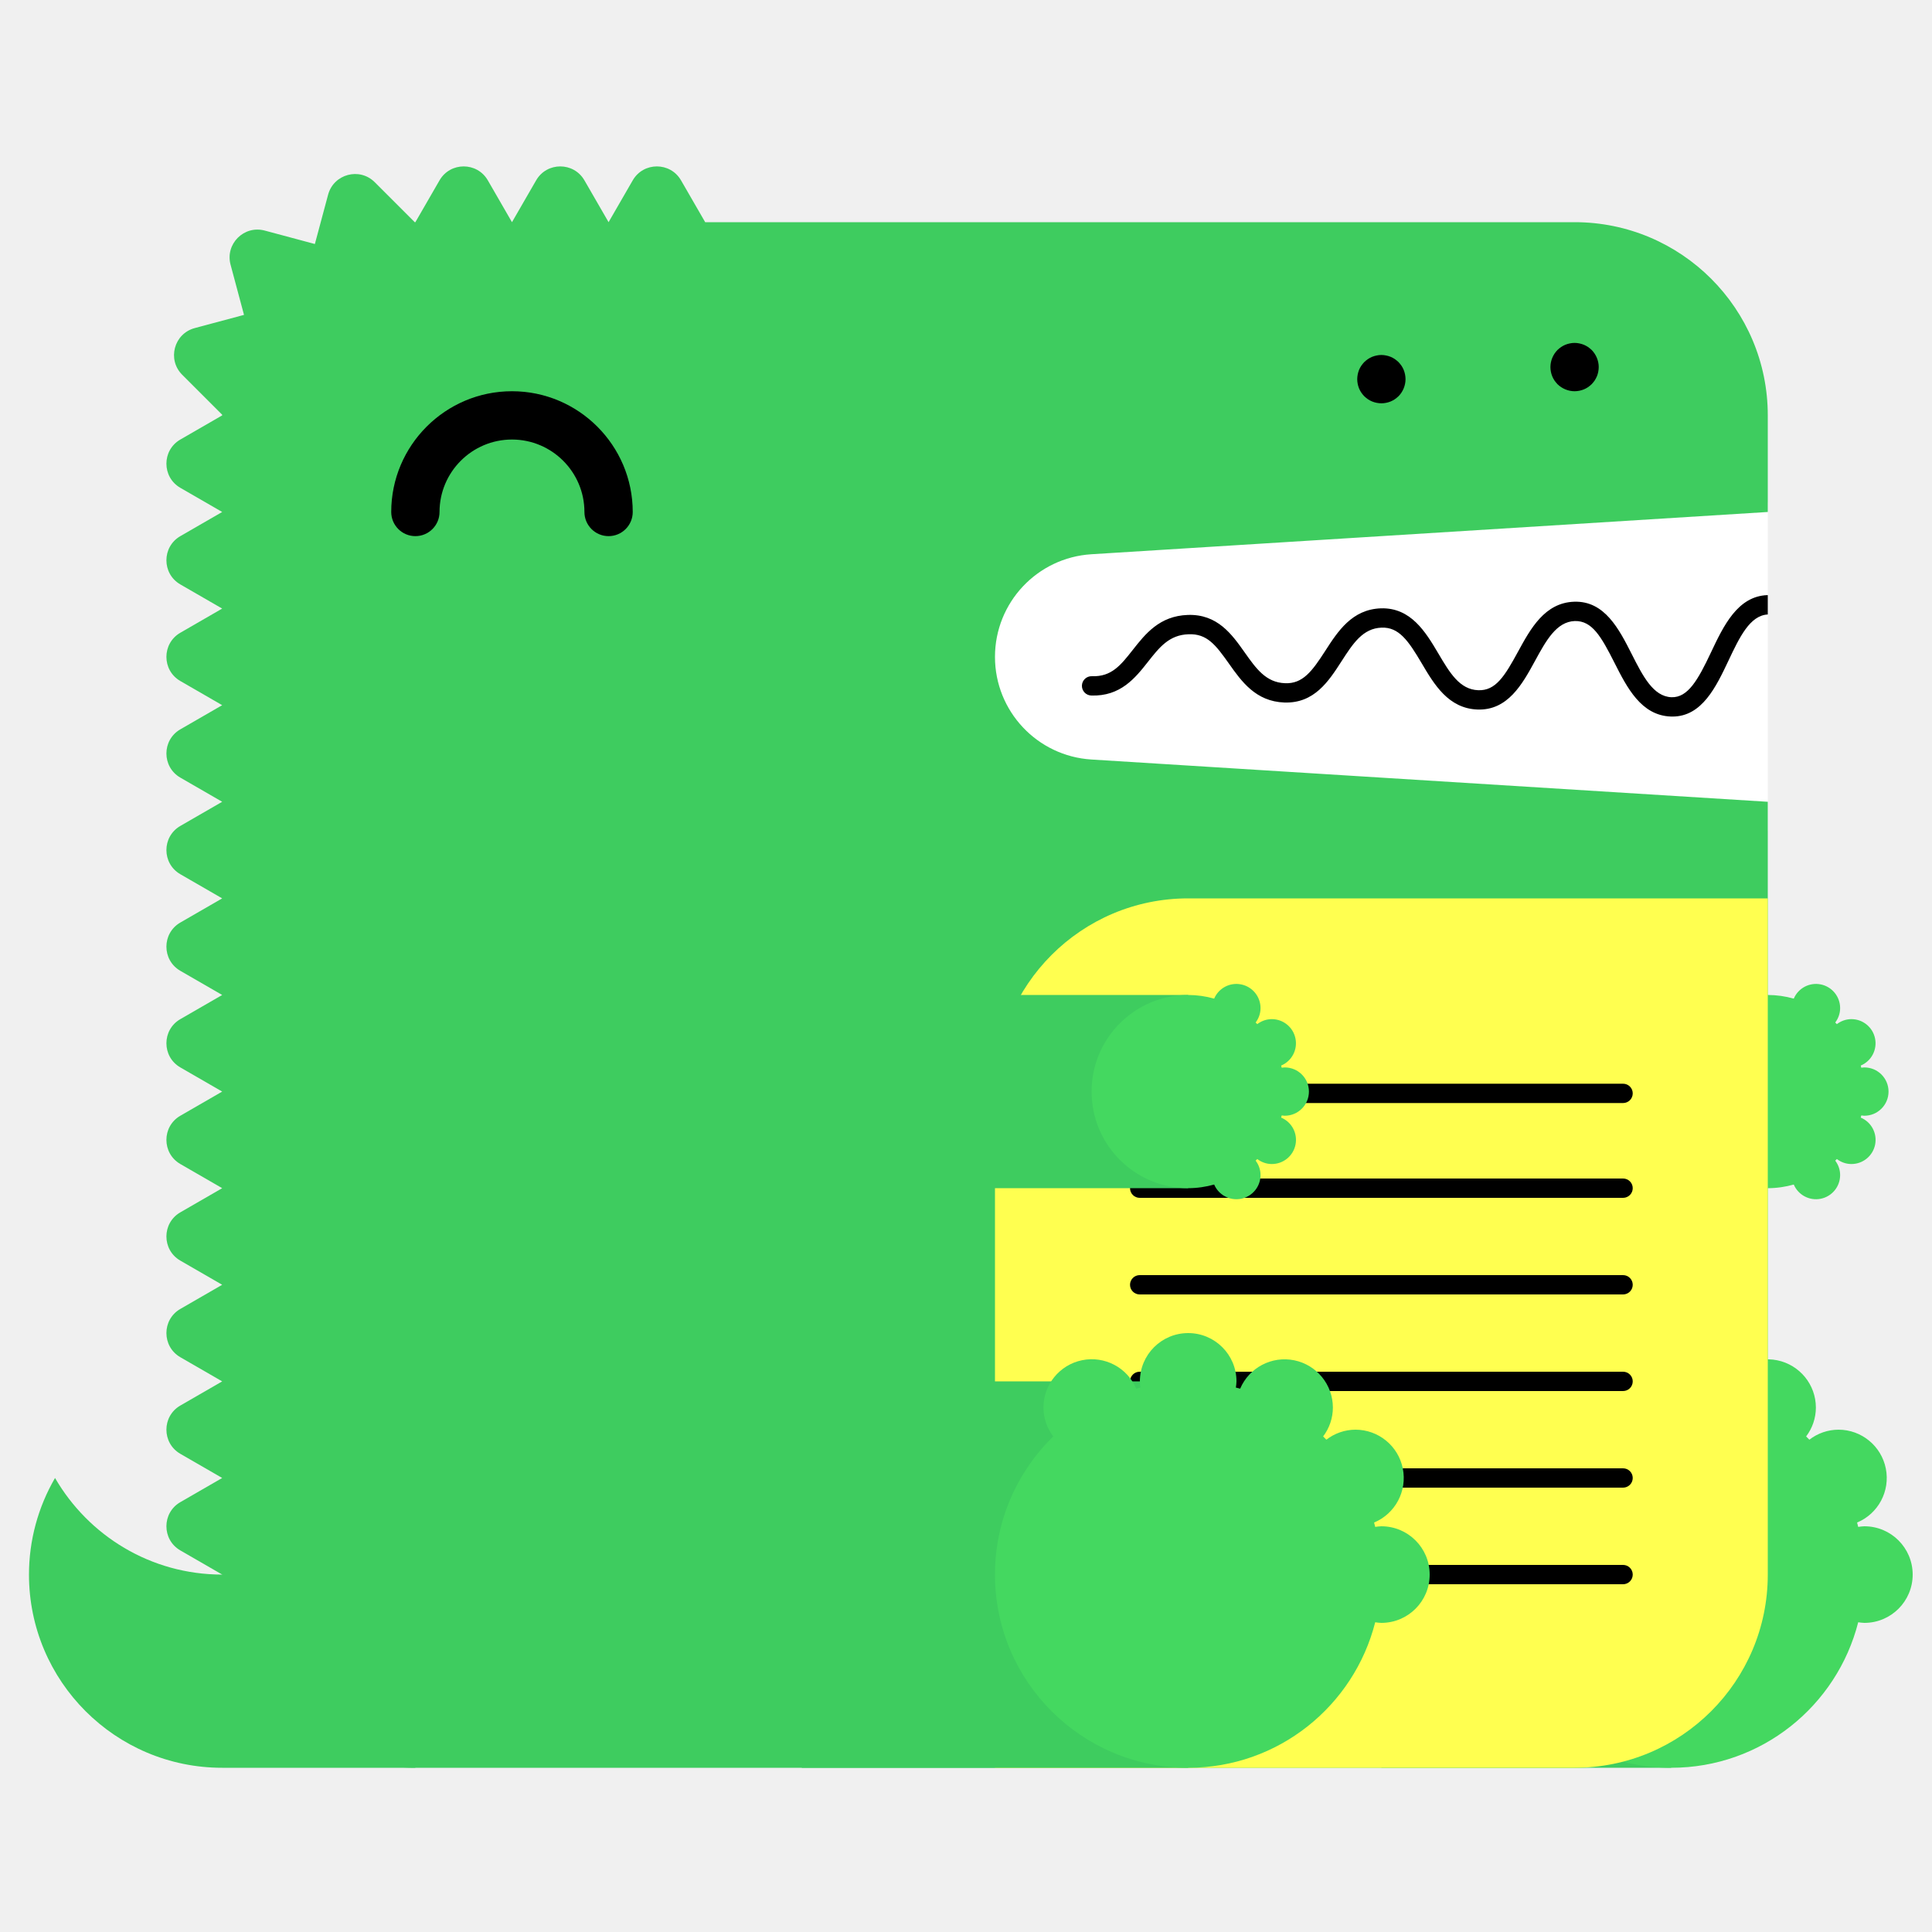
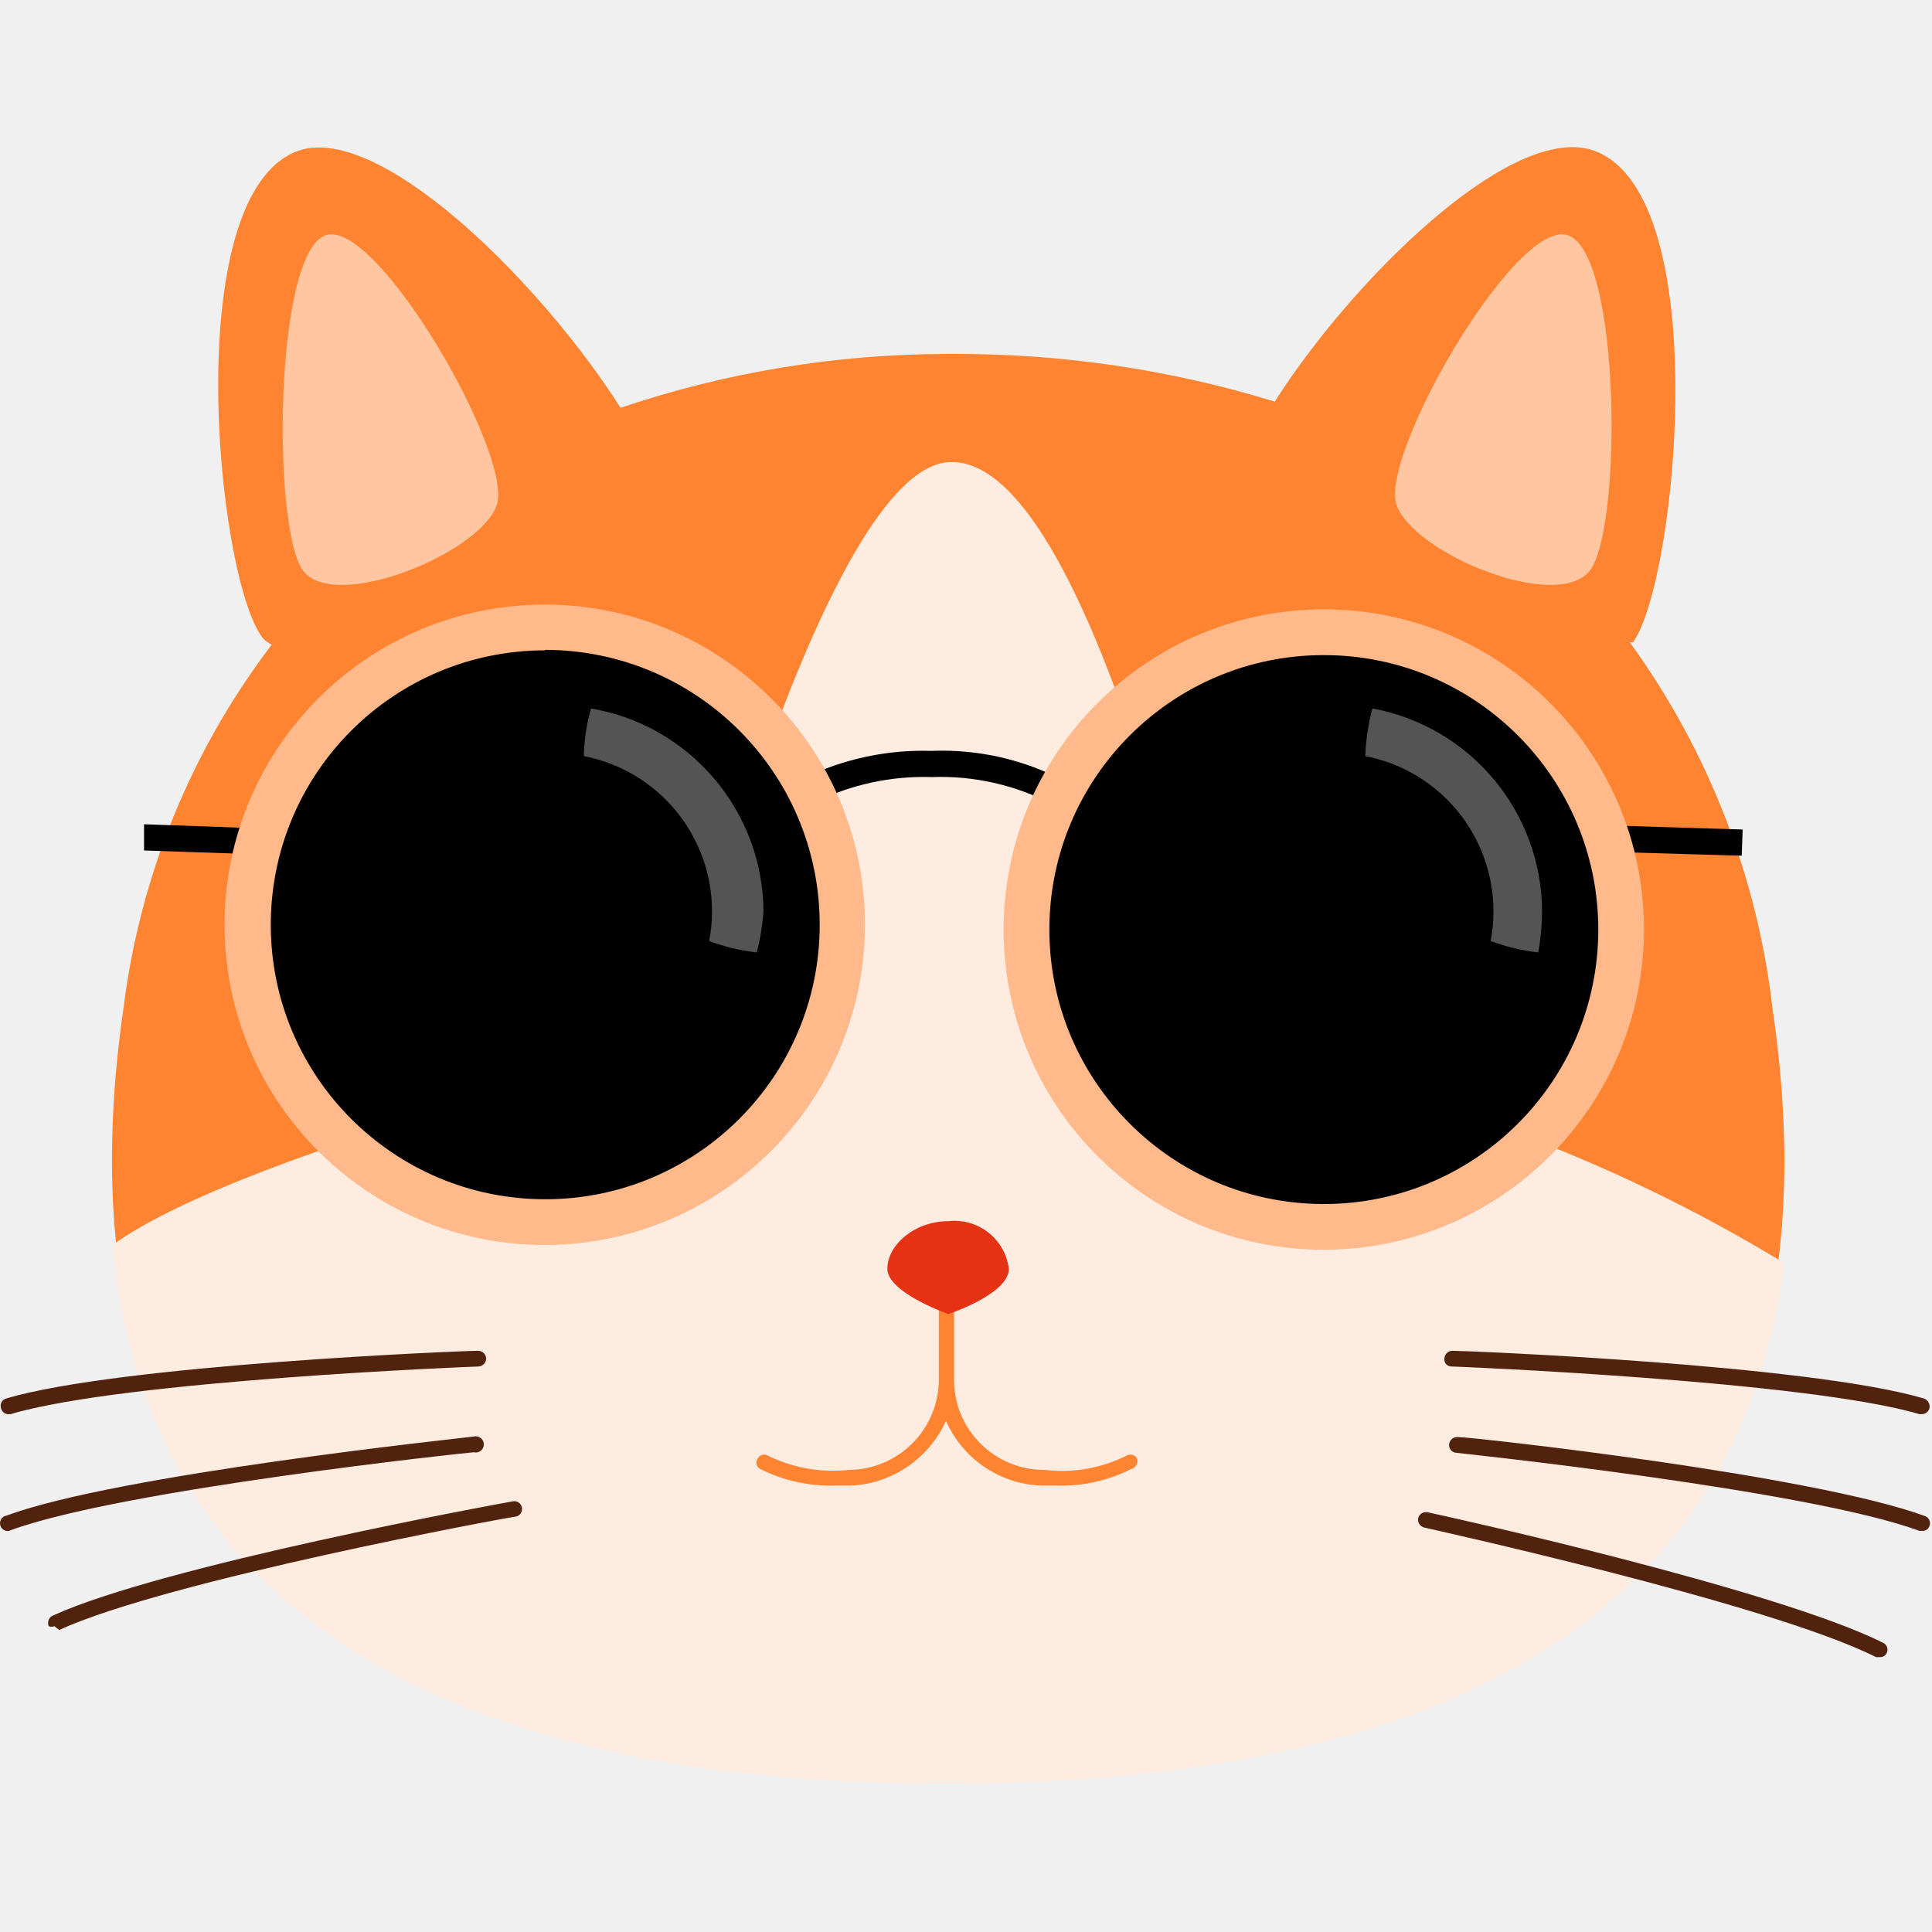
- <svg xmlns="http://www.w3.org/2000/svg" width="200" height="200" viewBox="0 0 200 200">
-   <g fill="none" fill-rule="evenodd">
-     <path fill="#FFF" d="M99 52h84v34H99z" />
-     <path d="M23 163c-7.398 0-13.843-4.027-17.303-10A19.886 19.886 0 0 0 3 163c0 11.046 8.954 20 20 20h20v-20H23z" fill="#3ECC5F" />
-     <path d="M112.98 57.376L183 53V43c0-11.046-8.954-20-20-20H73l-2.5-4.33c-1.112-1.925-3.889-1.925-5 0L63 23l-2.5-4.33c-1.111-1.925-3.889-1.925-5 0L53 23l-2.5-4.33c-1.111-1.925-3.889-1.925-5 0L43 23c-.022 0-.042.003-.065.003l-4.142-4.141c-1.57-1.571-4.252-.853-4.828 1.294l-1.369 5.104-5.192-1.392c-2.148-.575-4.111 1.389-3.535 3.536l1.39 5.193-5.102 1.367c-2.148.576-2.867 3.259-1.296 4.83l4.142 4.142c0 .021-.003.042-.003.064l-4.33 2.5c-1.925 1.111-1.925 3.889 0 5L23 53l-4.33 2.5c-1.925 1.111-1.925 3.889 0 5L23 63l-4.33 2.5c-1.925 1.111-1.925 3.889 0 5L23 73l-4.33 2.5c-1.925 1.111-1.925 3.889 0 5L23 83l-4.33 2.5c-1.925 1.111-1.925 3.889 0 5L23 93l-4.33 2.5c-1.925 1.111-1.925 3.889 0 5L23 103l-4.33 2.5c-1.925 1.111-1.925 3.889 0 5L23 113l-4.33 2.5c-1.925 1.111-1.925 3.889 0 5L23 123l-4.33 2.5c-1.925 1.111-1.925 3.889 0 5L23 133l-4.33 2.5c-1.925 1.111-1.925 3.889 0 5L23 143l-4.33 2.5c-1.925 1.111-1.925 3.889 0 5L23 153l-4.33 2.5c-1.925 1.111-1.925 3.889 0 5L23 163c0 11.046 8.954 20 20 20h120c11.046 0 20-8.954 20-20V83l-70.02-4.376A10.645 10.645 0 0 1 103 68c0-5.621 4.37-10.273 9.98-10.624" fill="#3ECC5F" />
-     <path fill="#3ECC5F" d="M143 183h30v-40h-30z" />
-     <path d="M193 158c-.219 0-.428.037-.639.064-.038-.15-.074-.301-.116-.451A5 5 0 0 0 190.32 148a4.96 4.96 0 0 0-3.016 1.036 26.531 26.531 0 0 0-.335-.336 4.955 4.955 0 0 0 1.011-2.987 5 5 0 0 0-9.599-1.959c-.148-.042-.297-.077-.445-.115.027-.211.064-.42.064-.639a5 5 0 0 0-5-5 5 5 0 0 0-5 5c0 .219.037.428.064.639-.148.038-.297.073-.445.115a4.998 4.998 0 0 0-9.599 1.959c0 1.125.384 2.151 1.011 2.987-3.717 3.632-6.031 8.693-6.031 14.3 0 11.046 8.954 20 20 20 9.339 0 17.16-6.41 19.361-15.064.211.027.42.064.639.064a5 5 0 0 0 5-5 5 5 0 0 0-5-5" fill="#44D860" />
-     <path fill="#3ECC5F" d="M153 123h30v-20h-30z" />
-     <path d="M193 115.5a2.5 2.5 0 1 0 0-5c-.109 0-.214.019-.319.032-.02-.075-.037-.15-.058-.225a2.501 2.501 0 0 0-.963-4.807c-.569 0-1.088.197-1.508.518a6.653 6.653 0 0 0-.168-.168c.314-.417.506-.931.506-1.494a2.5 2.5 0 0 0-4.8-.979A9.987 9.987 0 0 0 183 103c-5.522 0-10 4.478-10 10s4.478 10 10 10c.934 0 1.833-.138 2.69-.377a2.5 2.5 0 0 0 4.8-.979c0-.563-.192-1.077-.506-1.494.057-.055.113-.111.168-.168.42.321.939.518 1.508.518a2.5 2.5 0 0 0 .963-4.807c.021-.074.038-.15.058-.225.105.013.21.032.319.032" fill="#44D860" />
-     <path d="M63 55.5a2.5 2.5 0 0 1-2.5-2.5c0-4.136-3.364-7.5-7.5-7.5s-7.5 3.364-7.5 7.5a2.5 2.5 0 1 1-5 0c0-6.893 5.607-12.5 12.5-12.5S65.5 46.107 65.5 53a2.5 2.5 0 0 1-2.5 2.5" fill="#000" />
-     <path d="M103 183h60c11.046 0 20-8.954 20-20V93h-60c-11.046 0-20 8.954-20 20v70z" fill="#FFFF50" />
-     <path d="M168.02 124h-50.04a1 1 0 1 1 0-2h50.04a1 1 0 1 1 0 2m0 20h-50.04a1 1 0 1 1 0-2h50.04a1 1 0 1 1 0 2m0 20h-50.04a1 1 0 1 1 0-2h50.04a1 1 0 1 1 0 2m0-49.814h-50.04a1 1 0 1 1 0-2h50.04a1 1 0 1 1 0 2m0 19.814h-50.04a1 1 0 1 1 0-2h50.04a1 1 0 1 1 0 2m0 20h-50.04a1 1 0 1 1 0-2h50.04a1 1 0 1 1 0 2M183 61.611c-.012 0-.022-.006-.034-.005-3.09.105-4.552 3.196-5.842 5.923-1.346 2.85-2.387 4.703-4.093 4.647-1.889-.068-2.969-2.202-4.113-4.46-1.314-2.594-2.814-5.536-5.963-5.426-3.046.104-4.513 2.794-5.807 5.167-1.377 2.528-2.314 4.065-4.121 3.994-1.927-.07-2.951-1.805-4.136-3.813-1.321-2.236-2.848-4.75-5.936-4.664-2.994.103-4.465 2.385-5.763 4.4-1.373 2.13-2.335 3.428-4.165 3.351-1.973-.07-2.992-1.51-4.171-3.177-1.324-1.873-2.816-3.993-5.895-3.89-2.928.1-4.399 1.97-5.696 3.618-1.232 1.564-2.194 2.802-4.229 2.724a1 1 0 0 0-.072 2c3.017.101 4.545-1.8 5.872-3.487 1.177-1.496 2.193-2.787 4.193-2.855 1.926-.082 2.829 1.115 4.195 3.045 1.297 1.834 2.769 3.914 5.731 4.021 3.103.104 4.596-2.215 5.918-4.267 1.182-1.834 2.202-3.417 4.15-3.484 1.793-.067 2.769 1.35 4.145 3.681 1.297 2.197 2.766 4.686 5.787 4.796 3.125.108 4.634-2.62 5.949-5.035 1.139-2.088 2.214-4.06 4.119-4.126 1.793-.042 2.728 1.595 4.111 4.33 1.292 2.553 2.757 5.445 5.825 5.556l.169.003c3.064 0 4.518-3.075 5.805-5.794 1.139-2.41 2.217-4.68 4.067-4.773v-2z" fill="#000" />
-     <path fill="#3ECC5F" d="M83 183h40v-40H83z" />
-     <path d="M143 158c-.219 0-.428.037-.639.064-.038-.15-.074-.301-.116-.451A5 5 0 0 0 140.32 148a4.96 4.96 0 0 0-3.016 1.036 26.531 26.531 0 0 0-.335-.336 4.955 4.955 0 0 0 1.011-2.987 5 5 0 0 0-9.599-1.959c-.148-.042-.297-.077-.445-.115.027-.211.064-.42.064-.639a5 5 0 0 0-5-5 5 5 0 0 0-5 5c0 .219.037.428.064.639-.148.038-.297.073-.445.115a4.998 4.998 0 0 0-9.599 1.959c0 1.125.384 2.151 1.011 2.987-3.717 3.632-6.031 8.693-6.031 14.3 0 11.046 8.954 20 20 20 9.339 0 17.16-6.41 19.361-15.064.211.027.42.064.639.064a5 5 0 0 0 5-5 5 5 0 0 0-5-5" fill="#44D860" />
-     <path fill="#3ECC5F" d="M83 123h40v-20H83z" />
-     <path d="M133 115.5a2.5 2.5 0 1 0 0-5c-.109 0-.214.019-.319.032-.02-.075-.037-.15-.058-.225a2.501 2.501 0 0 0-.963-4.807c-.569 0-1.088.197-1.508.518a6.653 6.653 0 0 0-.168-.168c.314-.417.506-.931.506-1.494a2.5 2.5 0 0 0-4.8-.979A9.987 9.987 0 0 0 123 103c-5.522 0-10 4.478-10 10s4.478 10 10 10c.934 0 1.833-.138 2.69-.377a2.5 2.5 0 0 0 4.8-.979c0-.563-.192-1.077-.506-1.494.057-.055.113-.111.168-.168.42.321.939.518 1.508.518a2.5 2.5 0 0 0 .963-4.807c.021-.074.038-.15.058-.225.105.013.21.032.319.032" fill="#44D860" />
-     <path d="M143 41.75c-.16 0-.33-.02-.49-.05a2.52 2.52 0 0 1-.47-.14c-.15-.06-.29-.14-.431-.23-.13-.09-.259-.2-.38-.31-.109-.12-.219-.24-.309-.38s-.17-.28-.231-.43a2.619 2.619 0 0 1-.189-.96c0-.16.02-.33.05-.49.03-.16.08-.31.139-.47.061-.15.141-.29.231-.43.09-.13.2-.26.309-.38.121-.11.25-.22.38-.31.141-.09.281-.17.431-.23.149-.06.31-.11.47-.14.32-.07.65-.07.98 0 .159.03.32.08.47.14.149.06.29.14.43.23.13.09.259.2.38.31.11.12.22.25.31.38.09.14.17.28.23.43.06.16.11.31.14.47.029.16.05.33.05.49 0 .66-.271 1.31-.73 1.77-.121.11-.25.22-.38.31-.14.09-.281.17-.43.23a2.565 2.565 0 0 1-.96.19m20-1.25c-.66 0-1.3-.27-1.771-.73a3.802 3.802 0 0 1-.309-.38c-.09-.14-.17-.28-.231-.43a2.619 2.619 0 0 1-.189-.96c0-.66.27-1.3.729-1.77.121-.11.25-.22.38-.31.141-.09.281-.17.431-.23.149-.06.31-.11.47-.14.32-.07.66-.07.98 0 .159.03.32.08.47.14.149.06.29.14.43.23.13.09.259.2.38.31.459.47.73 1.11.73 1.77 0 .16-.021.33-.05.49-.03.16-.08.32-.14.47-.07.15-.14.29-.23.43-.09.13-.2.26-.31.38-.121.11-.25.22-.38.31-.14.09-.281.17-.43.23a2.565 2.565 0 0 1-.96.19" fill="#000" />
-   </g>
+ <svg xmlns="http://www.w3.org/2000/svg" t="1725102881246" class="icon" viewBox="0 0 1208 1024" version="1.1" p-id="2116" width="32" height="32">
+   <path d="M1108.385 539.267a485.03 485.03 0 0 0-89.379-229.704h2.086C1048.799 271.13 1073.23 22.358 993.384 1.205c-52.138-13.109-148.965 83.42-196.336 157.903a675.408 675.408 0 0 0-202.891-29.793h-2.383A639.656 639.656 0 0 0 387.99 162.982C340.619 88.201 242.898-10.712 190.164 1.205c-79.547 19.961-55.117 268.137-25.92 305.676a16.386 16.386 0 0 0 5.661 4.171 471.624 471.624 0 0 0-92.656 227.023C23.323 910.787 277.756 1021.319 591.774 1021.617h2.383c313.721-0.298 568.451-110.83 514.228-482.349z" fill="#FF8431" p-id="2117" />
+   <path d="M979.382 54.833c-33.07-8.044-117.385 138.835-106.063 169.224s100.105 66.736 120.662 40.816 19.663-201.699-14.599-210.041zM204.465 54.833c32.772-8.044 117.087 138.835 106.063 169.224S209.232 290.794 189.568 264.874s-18.174-201.699 14.897-210.041z" fill="#FFC7A1" p-id="2118" />
+   <path d="M761.595 567.273a978.105 978.105 0 0 1 353.941 130.493c-31.283 246.686-254.73 325.042-520.782 325.34h-2.383c-270.521 0.596-497.246-80.739-521.974-336.661 75.674-54.521 311.933-114.703 351.856-121.258 0 0 92.656-370.625 173.395-368.242C685.92 198.137 761.595 567.273 761.595 567.273z" fill="#FFD9C0" p-id="2119" />
+   <path d="M761.595 567.273a978.105 978.105 0 0 1 353.941 130.493c-31.283 246.686-254.73 325.042-520.782 325.34h-2.383c-270.521 0.596-497.246-80.739-521.974-336.661 75.674-54.521 311.933-114.703 351.856-121.258 0 0 92.656-370.625 173.395-368.242C685.92 198.137 761.595 567.273 761.595 567.273z" fill="#FFFFFF" opacity=".5" p-id="2120" />
+   <path d="M1201.638 792.21h-1.49c-70.609-20.855-290.184-29.793-292.27-29.793a4.469 4.469 0 0 1-4.767-5.065 5.065 5.065 0 0 1 5.065-4.767c8.938 0 222.852 8.64 294.653 29.793a5.363 5.363 0 0 1 3.575 6.257 5.065 5.065 0 0 1-4.767 3.575zM1201.935 865.203h-1.788c-69.12-25.622-287.503-48.563-289.886-48.861a4.767 4.767 0 0 1-4.171-5.363 5.065 5.065 0 0 1 5.363-4.469c8.938 0 221.66 23.536 292.27 49.456a4.767 4.767 0 0 1 2.681 6.257 4.469 4.469 0 0 1-4.469 2.979zM1175.42 944.155h-2.383c-65.843-33.368-280.352-80.441-282.438-81.037a5.065 5.065 0 0 1-3.873-5.959 5.065 5.065 0 0 1 5.959-3.575c8.938 1.788 217.787 47.967 284.821 81.633a4.767 4.767 0 0 1 2.086 6.554 4.469 4.469 0 0 1-4.171 2.383zM6.043 792.21a4.767 4.767 0 0 1-5.363-3.575 4.767 4.767 0 0 1 3.277-6.257c71.801-21.153 285.715-29.793 294.951-29.793a5.065 5.065 0 0 1 5.065 4.767 5.065 5.065 0 0 1-4.767 5.065c-2.383 0-221.66 8.64-292.568 29.793zM5.745 865.203a4.767 4.767 0 0 1-1.788-9.534c70.312-25.92 283.034-48.265 292.27-49.456a5.065 5.065 0 1 1 0 9.832c-2.086 0-220.468 23.239-289.886 48.861zM34.049 924.789A4.767 4.767 0 0 1 30.474 924.789a5.065 5.065 0 0 1 2.383-6.554c68.226-31.283 278.863-70.014 287.801-71.503a4.767 4.767 0 0 1 5.661 3.873 4.767 4.767 0 0 1-3.873 5.661c-2.383 0-218.383 39.923-285.417 70.907z" fill="#51230F" p-id="2121" />
+   <path d="M710.946 819.918a4.767 4.767 0 0 0-6.554-1.788 89.379 89.379 0 0 1-50.946 8.938A56.309 56.309 0 0 1 596.541 771.653v-49.158a4.767 4.767 0 0 0-4.767-4.767 4.767 4.767 0 0 0-4.767 4.767v49.158a56.607 56.607 0 0 1-56.011 55.415 92.656 92.656 0 0 1-50.946-8.938 4.469 4.469 0 0 0-6.257 1.788 4.469 4.469 0 0 0 1.49 6.554 98.913 98.913 0 0 0 47.073 10.428h9.534a68.822 68.822 0 0 0 59.586-40.519 67.928 67.928 0 0 0 59.586 40.519h9.236a97.423 97.423 0 0 0 47.073-10.428 5.065 5.065 0 0 0 3.575-6.554z" fill="#FF8431" p-id="2122" />
+   <path d="M630.803 701.342c0 15.79-37.837 28.303-37.837 28.303S554.831 716.238 554.831 701.342s16.982-29.793 38.135-29.793a34.262 34.262 0 0 1 37.837 29.793z" fill="#E53215" p-id="2123" />
+   <path d="M1089.616 426.65l-87.889-2.681a185.611 185.611 0 0 0-335.172-27.112 163.564 163.564 0 0 0-84.016-19.365 171.012 171.012 0 0 0-79.845 16.982 185.611 185.611 0 0 0-337.555 31.581L90.06 423.373v16.386l70.014 2.383a176.375 176.375 0 0 0-5.363 43.796A185.908 185.908 0 1 0 510.141 409.37a153.732 153.732 0 0 1 72.397-15.492 151.051 151.051 0 0 1 76.568 17.578A185.908 185.908 0 1 0 1013.644 489.215a187.1 187.1 0 0 0-6.554-48.563l81.931 2.383z" p-id="2124" />
+   <path d="M340.917 686.445a200.209 200.209 0 1 1 199.911-200.209A200.507 200.507 0 0 1 340.917 686.445z m0-371.817a171.608 171.608 0 1 0 171.608 171.608 171.906 171.906 0 0 0-171.608-171.906zM827.735 689.424a200.209 200.209 0 1 1 200.209-200.209 200.507 200.507 0 0 1-200.209 200.209z m0-371.817a171.608 171.608 0 1 0 171.608 171.608 171.608 171.608 0 0 0-171.608-171.608z" fill="#FFB98A" p-id="2125" />
+   <path d="M858.124 350.976a131.685 131.685 0 0 0-4.469 29.793A98.913 98.913 0 0 1 933.798 477.894a94.742 94.742 0 0 1-1.788 18.472 125.727 125.727 0 0 0 29.793 7.15 146.284 146.284 0 0 0 2.383-25.622 129.6 129.6 0 0 0-106.063-126.918zM369.518 350.976a117.385 117.385 0 0 0-4.469 29.793A98.913 98.913 0 0 1 445.193 477.894a94.742 94.742 0 0 1-1.788 18.472 125.727 125.727 0 0 0 29.793 7.15A146.284 146.284 0 0 0 477.369 477.894a129.6 129.6 0 0 0-107.851-126.918z" fill="#545454" p-id="2126" />
</svg>
